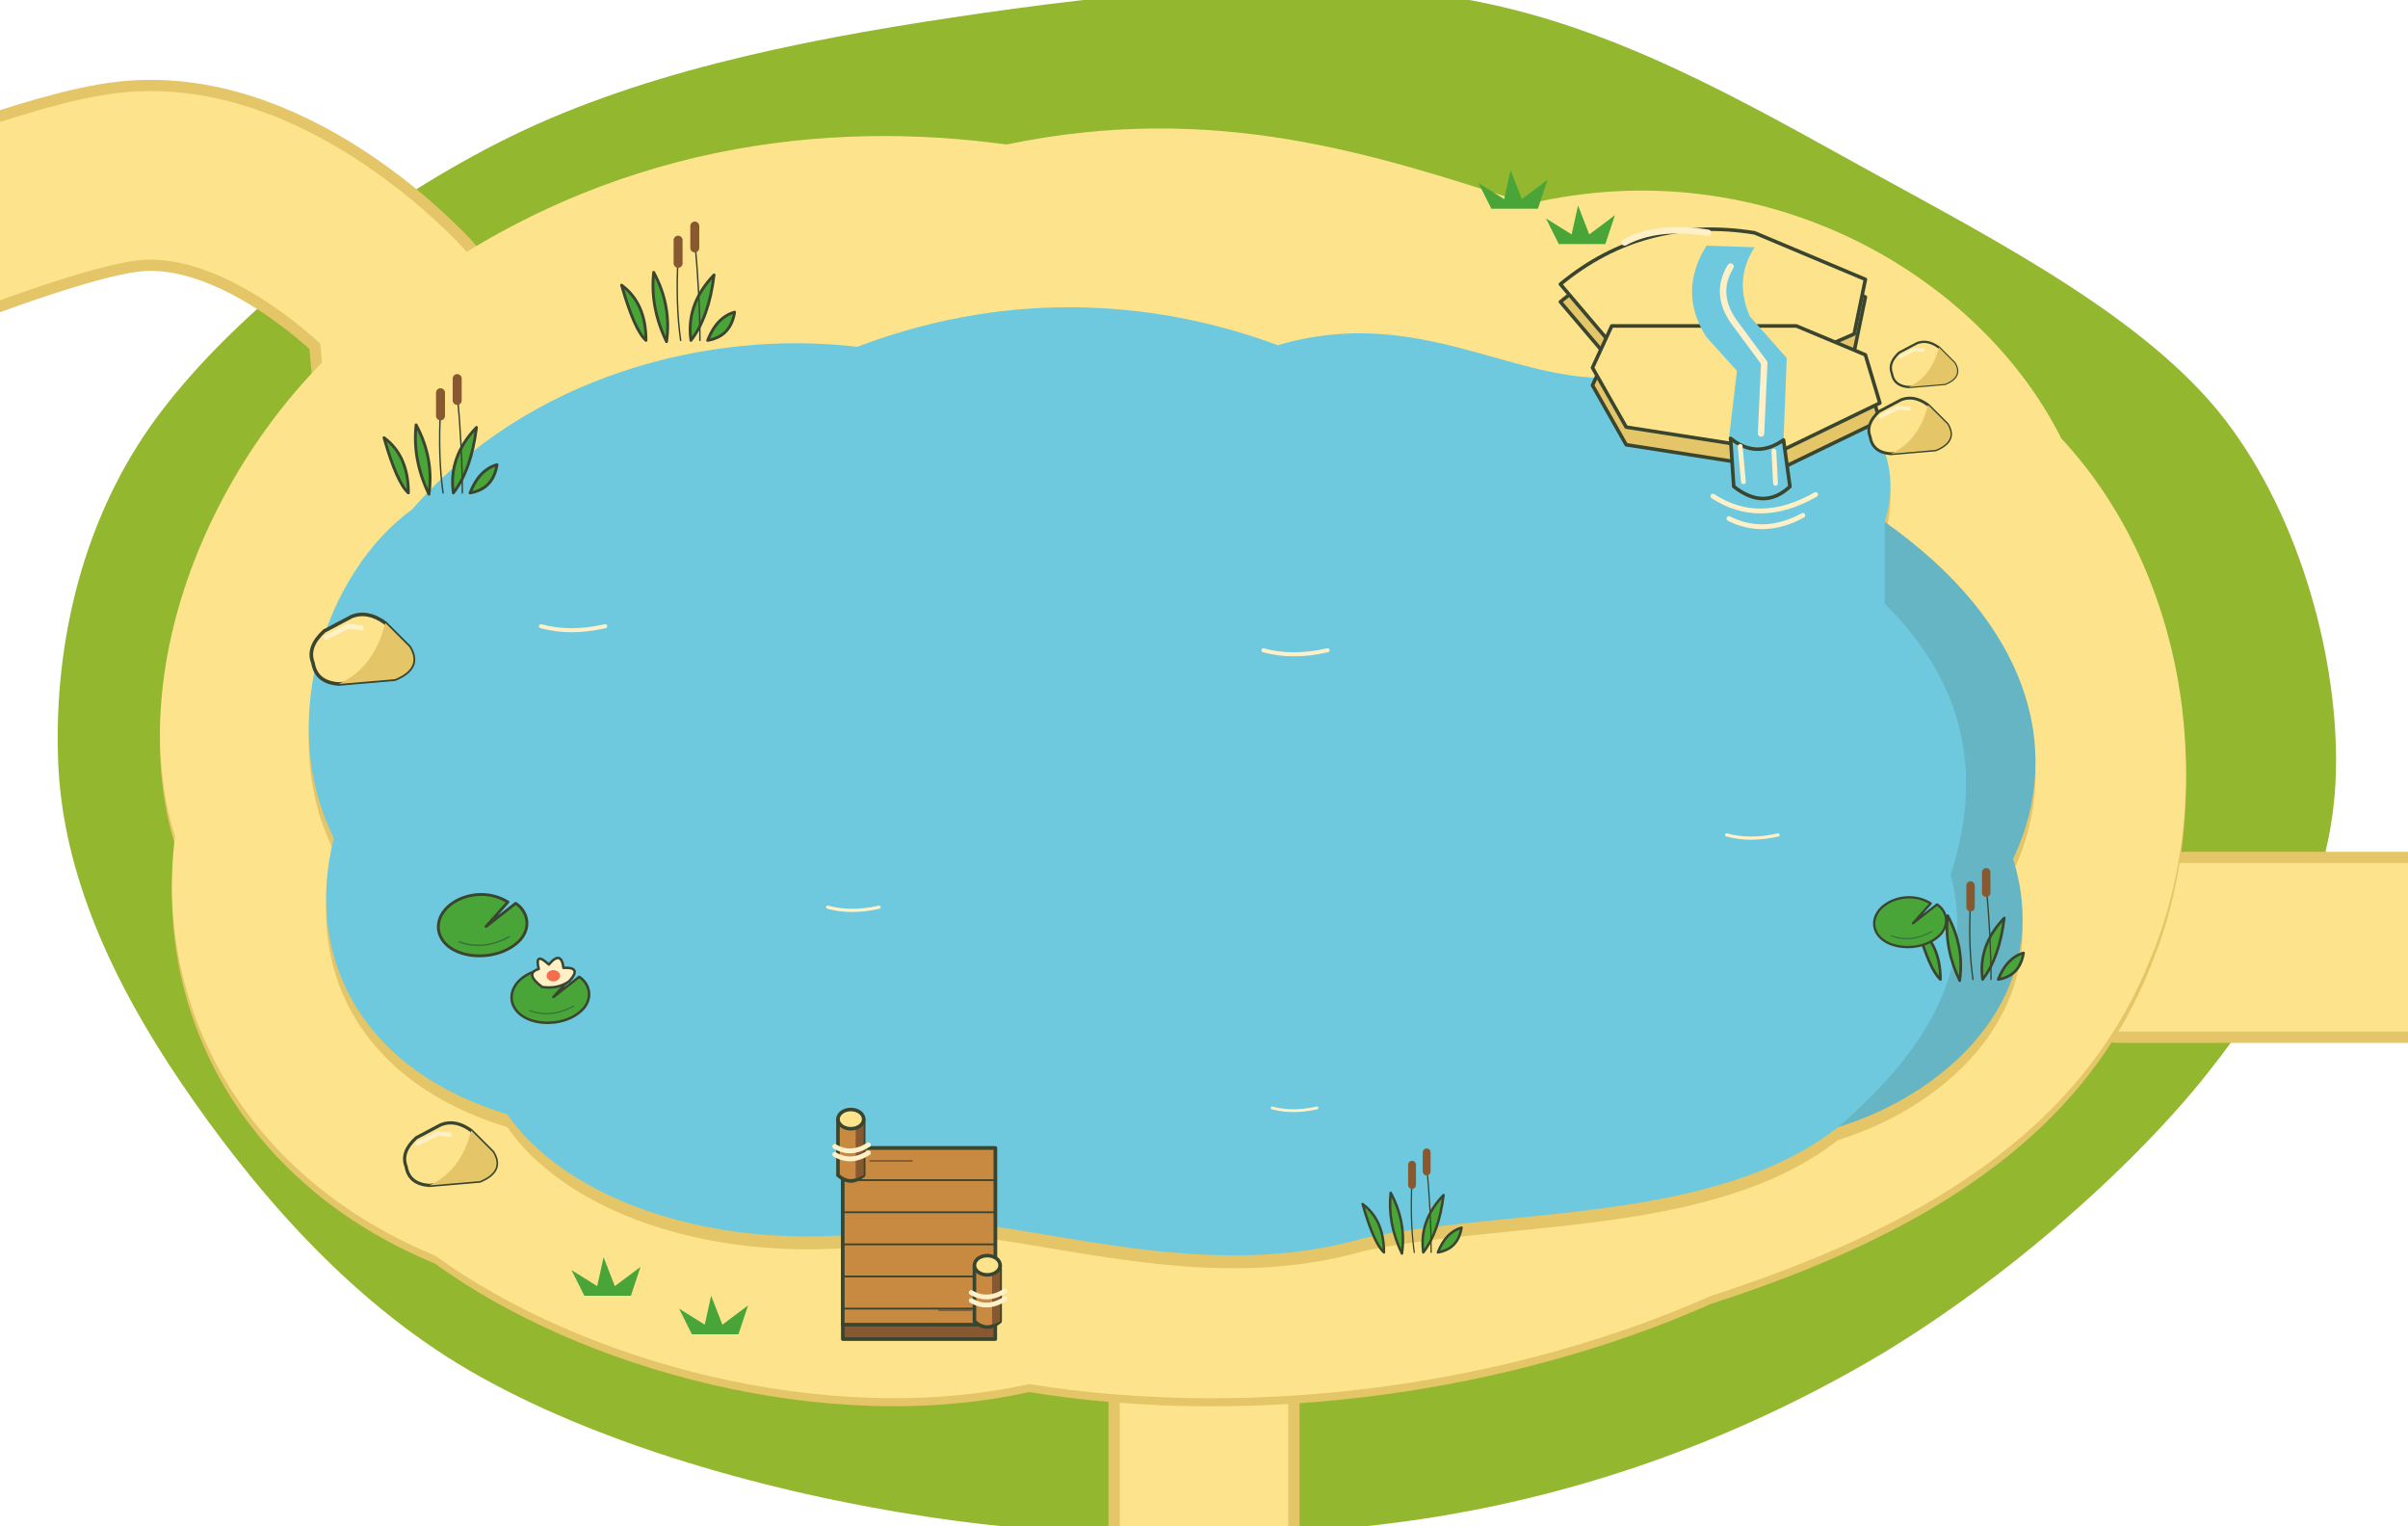
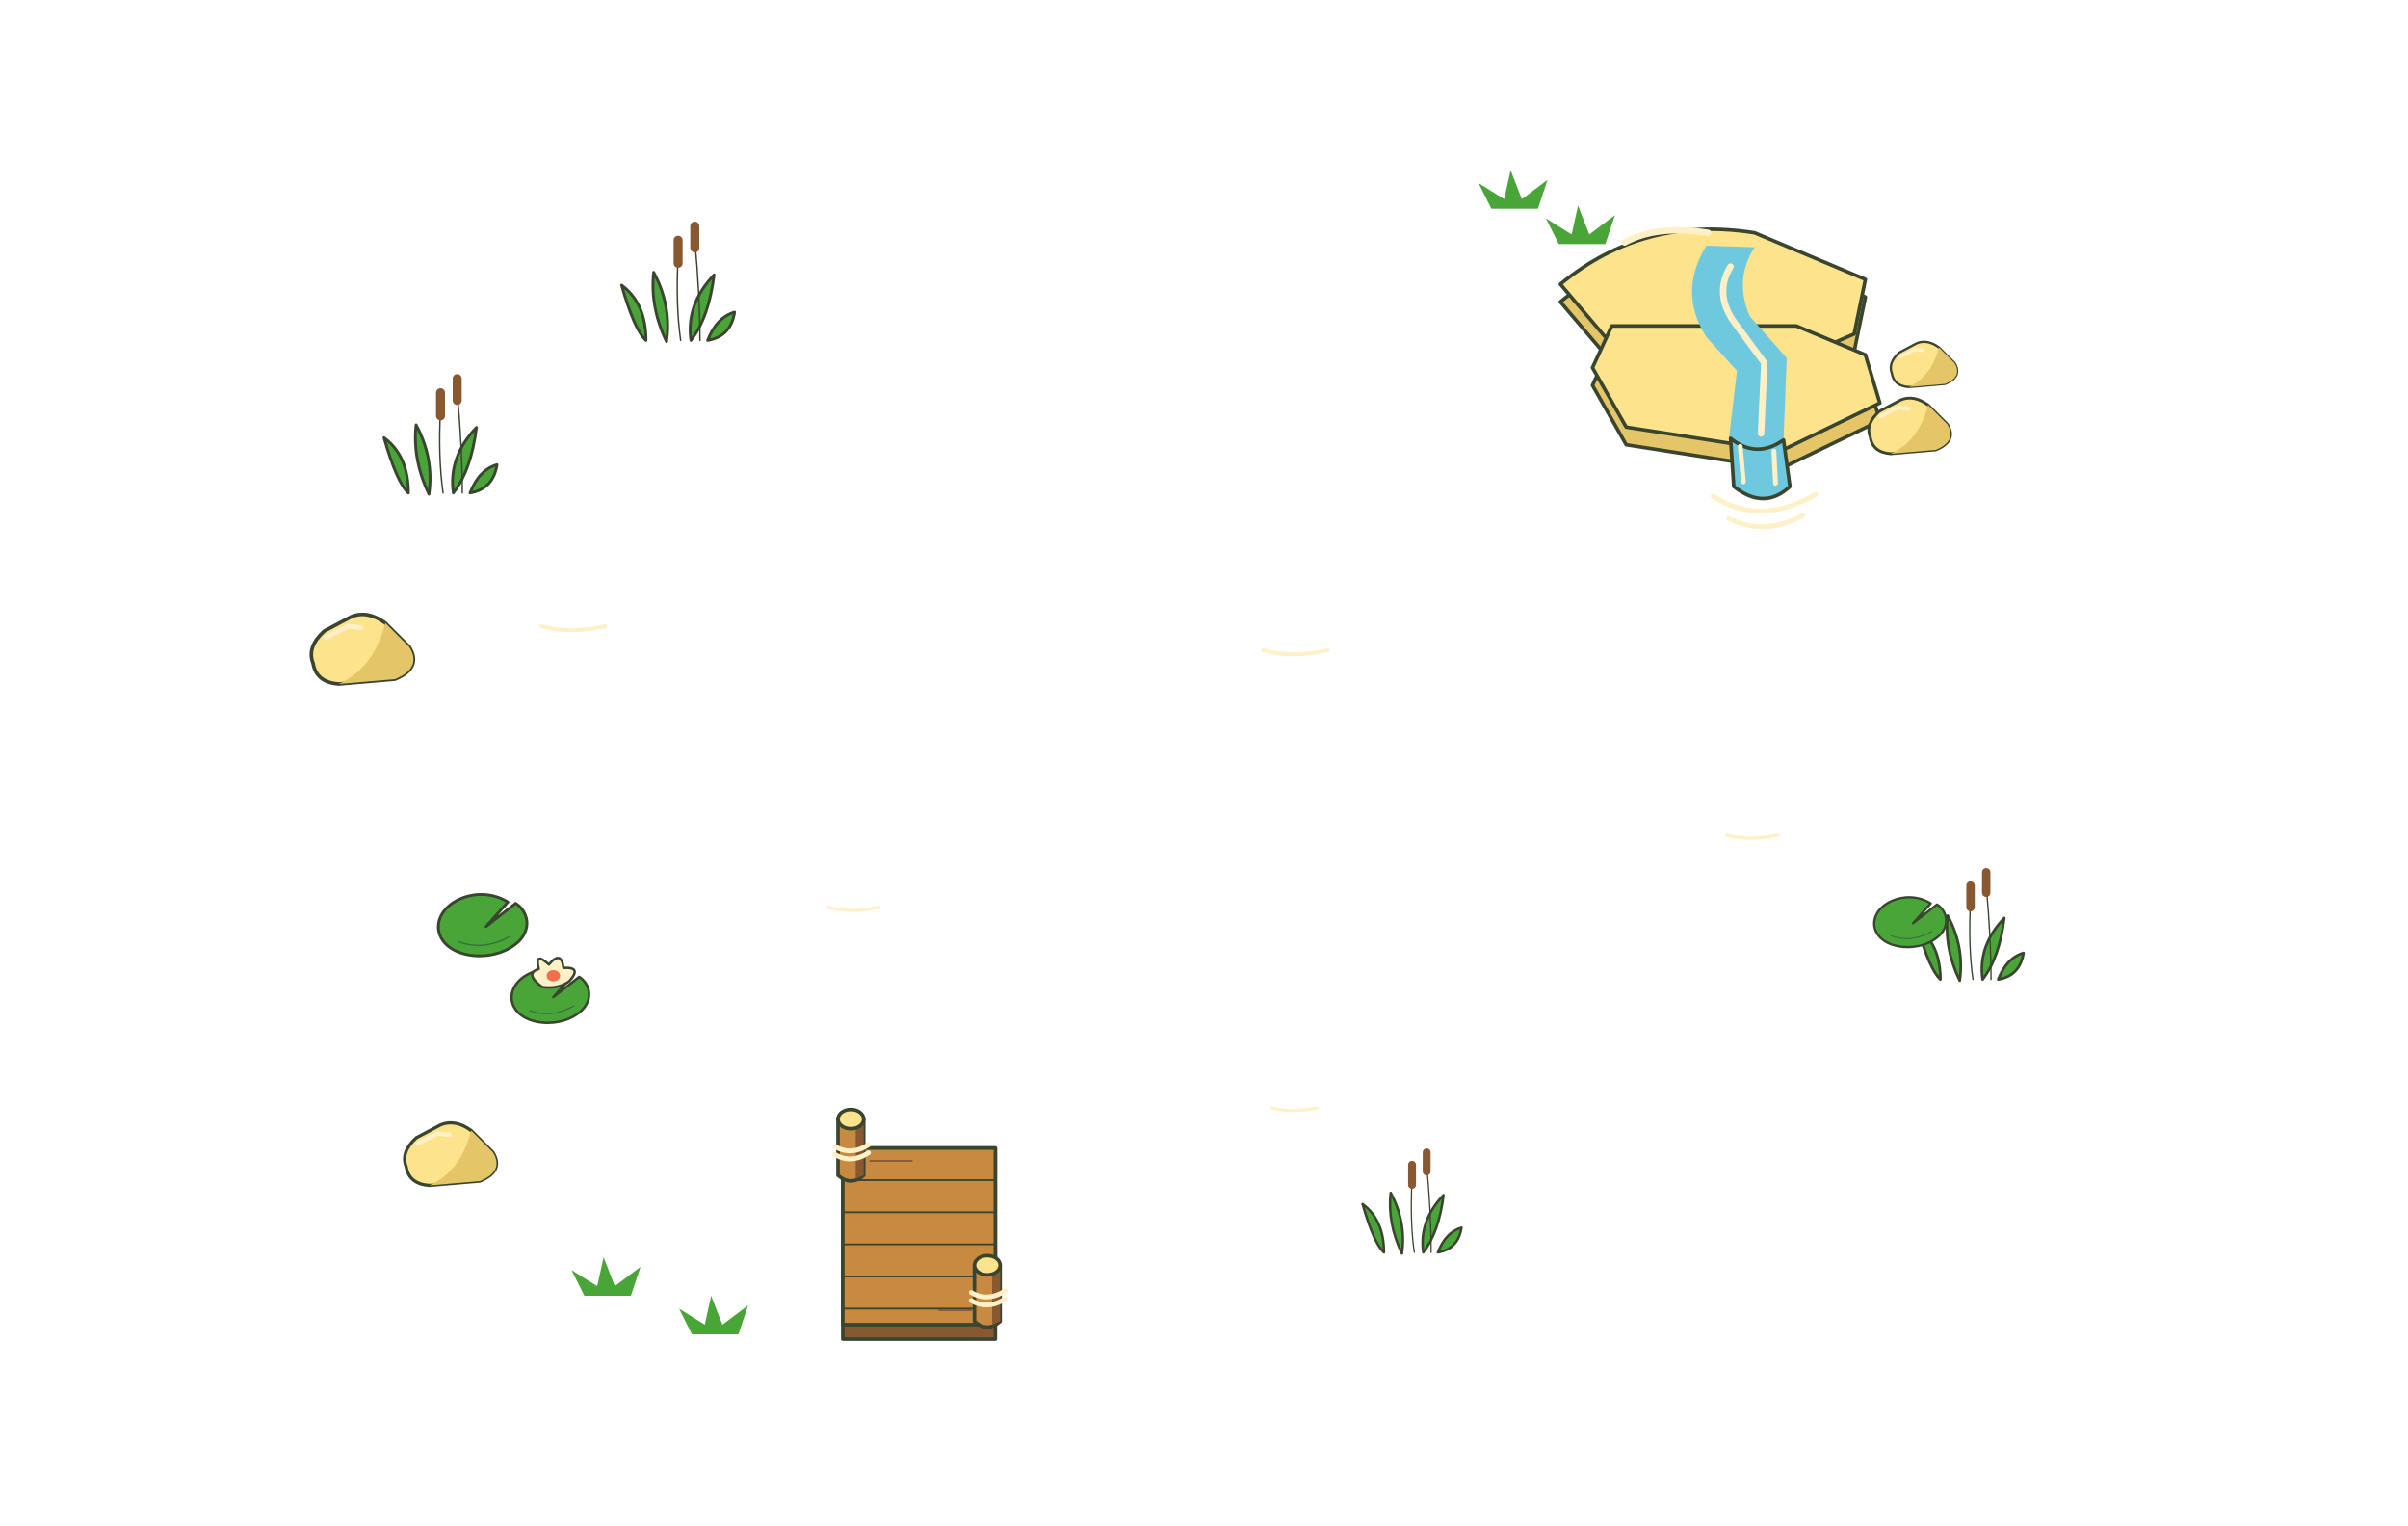
<svg xmlns="http://www.w3.org/2000/svg" viewBox="3400 1050 1500 950" width="1500" height="950" stroke-linecap="round" stroke-linejoin="round">
-   <path d="M 715.09 11.07 C 713.26 79.075 683.453 137.67 634.67 198.98 C 585.887 260.29 502.194 333.005 422.39 378.92 C 342.586 424.835 253.115 458.475 155.85 474.46 C 58.585 490.445 -60.701 489.942 -161.24 474.82 C -261.779 459.698 -369.696 428.804 -447.37 383.7 C -525.044 338.596 -584.564 267.128 -627.28 204.22 C -669.996 141.312 -700.606 74.521 -703.68 6.26 C -706.754 -62.001 -691.514 -140.732 -645.74 -205.34 C -599.966 -269.948 -512.285 -339.088 -429.07 -381.39 C -345.855 -423.692 -246.082 -444.174 -146.45 -459.14 C -46.818 -474.106 73.377 -487.201 168.71 -471.18 C 264.043 -455.159 346.082 -406.683 425.57 -363 C 505.058 -319.317 597.403 -271.406 645.66 -209.06 C 693.917 -146.714 716.92 -56.935 715.09 11.07 Z" transform="translate(4140 1520)" fill="#93B72F" />
  <g transform="translate(4140 1520)">
-     <path d="M-1020-220 C-1020-220-748.336-350.002-660-360 C-571.664-369.998-490-280-490-280 L-480-170" fill="none" stroke="#E4C567" stroke-width="119" />
-     <path d="M-1020-220 C-1020-220-748.336-350.002-660-360 C-571.664-369.998-490-280-490-280 L-480-170" fill="none" stroke="#FDE48C" stroke-width="105" />
-     <path d="M580 120 H760" fill="none" stroke="#E4C567" stroke-width="119" />
-     <path d="M580 120 H760" fill="none" stroke="#FDE48C" stroke-width="105" />
-     <path d="M10 390 V480" fill="none" stroke="#E4C567" stroke-width="119" />
-     <path d="M10 390 V480" fill="none" stroke="#FDE48C" stroke-width="105" />
-     <path d="M-488-282 C-360-377-223-390-113-375 C17-402 116-369 212-338 C361-373 494-292 544-192 C625-105 641 32 600 131 C557 241 453 301 326 342 C202 397 44 420-99 397 C-225 425-378 383-469 317 C-590 267-644 160-631 56 C-666-56-599-208-488-282Z" fill="#E4C567" />
-     <path d="M-488-282 C-360-377-223-390-113-375 C17-402 116-369 212-338 C361-373 494-292 544-192 C625-105 641 32 600 131 C557 241 453 301 326 342 C202 397 44 420-99 397 C-225 425-378 383-469 317 C-590 267-644 160-631 56 C-666-56-599-208-488-282Z" fill="#FDE48C" transform="translate(0 -5)" />
-     <path d="M-483-153 C-411-236-298-265-206-254 C-106-292-14-281 56-255 C144-281 204-230 268-235 Q339-286 402-231 Q449-192 434-145 C522-83 547-5 514 65 C540 148 476 210 405 232 C328 292 202 282 110 301 C17 328-76 297-151 290 C-275 319-384 282-424 224 C-519 195-550 122-532 52 C-568-20-538-113-483-153Z" fill="#E4C567" transform="translate(0 8)" />
-     <path d="M-483-153 C-411-236-298-265-206-254 C-106-292-14-281 56-255 C144-281 204-230 268-235 Q339-286 402-231 Q449-192 434-145 C522-83 547-5 514 65 C540 148 476 210 405 232 C328 292 202 282 110 301 C17 328-76 297-151 290 C-275 319-384 282-424 224 C-519 195-550 122-532 52 C-568-20-538-113-483-153Z" fill="#6EC9DE" />
-     <path d="M434-145 C522-83 547-5 514 65 C540 148 476 210 405 232 Q497 153 475 75 Q507-22 434-94Z" fill="#39452F" fill-opacity=".15" />
    <g transform="translate(330 -252) scale(1)">
      <path d="M-98-30 Q-46-73 23-62 L92-33 85 1 25 27-64 10Z" fill="#E4C567" stroke="#39452F" stroke-width="2.22" />
      <path d="M-98-41 Q-46-84 23-73 L92-44 85-10 25 16-64-1Z" fill="#FDE48C" stroke="#39452F" stroke-width="2.22" />
      <path d="M-58-67 Q-38-78-6-73" fill="none" stroke="#FFF0C7" stroke-width="4" />
      <path d="M-66-4-78 22-57 59 39 74 101 44 92 14 49-4Z" fill="#E4C567" stroke="#39452F" stroke-width="2.22" />
      <path d="M-66-15-78 11-57 48 39 63 101 33 92 3 49-15Z" fill="#FDE48C" stroke="#39452F" stroke-width="2.22" />
      <path d="M-7-65 Q-25-36-7-8 L12 13 7 55 Q20 72 41 56 L43 5 20-21 Q10-44 23-64Z" fill="#6EC9DE" />
      <path d="M8-52 Q-3-34 12-15 L29 8 27 52" fill="none" stroke="#FFF0C7" stroke-width="4" />
      <path d="M8 55 Q24 68 41 56 L45 85 Q29 100 10 85Z" fill="#6EC9DE" stroke="#39452F" stroke-width="2.22" />
      <path d="M14 60 16 82 M35 63 36 83" fill="none" stroke="#FFF0C7" stroke-width="3" />
      <path d="M-3 91 Q26 110 61 90 M7 105 Q29 116 53 103" fill="none" stroke="#FFF0C7" stroke-width="3" />
    </g>
    <g transform="translate(-215 245) scale(1)">
      <path d="M0 0 H95 V119 H0Z" fill="#885931" stroke="#39452F" stroke-width="2.22" />
      <path d="M0 0 H95 V110 H0Z" fill="#C88941" stroke="#39452F" stroke-width="2.22" />
      <path d="M0 20 H95" fill="none" stroke="#39452F" stroke-width="1.11" />
      <path d="M0 40 H95" fill="none" stroke="#39452F" stroke-width="1.11" />
      <path d="M0 60 H95" fill="none" stroke="#39452F" stroke-width="1.11" />
      <path d="M0 80 H95" fill="none" stroke="#39452F" stroke-width="1.11" />
      <path d="M0 100 H95" fill="none" stroke="#39452F" stroke-width="1.11" />
      <path d="M17 8 H43 M60 101 h20" fill="none" stroke="#885931" stroke-width="1.11" />
      <g transform="translate(5 7) scale(1)">
        <path d="M-8-25 8-25 8 10 Q0 17-8 10Z" fill="#C88941" stroke="#39452F" stroke-width="2.22" />
        <path d="M3-25 8-25 8 10 3 12Z" fill="#885931" />
        <ellipse cx="0" cy="-25" rx="8" ry="6" fill="#FDE48C" stroke="#39452F" stroke-width="2.22" />
        <path d="M-10-8 Q0-2 11-9 M-10-3 Q0 3 11-4" fill="none" stroke="#FFF0C7" stroke-width="3" />
      </g>
      <g transform="translate(90 98) scale(1)">
        <path d="M-8-25 8-25 8 10 Q0 17-8 10Z" fill="#C88941" stroke="#39452F" stroke-width="2.22" />
        <path d="M3-25 8-25 8 10 3 12Z" fill="#885931" />
        <ellipse cx="0" cy="-25" rx="8" ry="6" fill="#FDE48C" stroke="#39452F" stroke-width="2.22" />
        <path d="M-10-8 Q0-2 11-9 M-10-3 Q0 3 11-4" fill="none" stroke="#FFF0C7" stroke-width="3" />
      </g>
    </g>
    <g transform="translate(-385 -80) scale(1)">
      <path d="M-18 0 Q0 5 22 0" fill="none" stroke="#FFF0C7" stroke-width="2.5" />
    </g>
    <g transform="translate(-210 95) scale(0.8)">
      <path d="M-18 0 Q0 5 22 0" fill="none" stroke="#FFF0C7" stroke-width="2.5" />
    </g>
    <g transform="translate(65 -65) scale(1)">
      <path d="M-18 0 Q0 5 22 0" fill="none" stroke="#FFF0C7" stroke-width="2.5" />
    </g>
    <g transform="translate(350 50) scale(0.8)">
      <path d="M-18 0 Q0 5 22 0" fill="none" stroke="#FFF0C7" stroke-width="2.5" />
    </g>
    <g transform="translate(65 220) scale(0.7)">
      <path d="M-18 0 Q0 5 22 0" fill="none" stroke="#FFF0C7" stroke-width="2.5" />
    </g>
    <g transform="translate(-464 -163) scale(0.8)">
      <path d="M-27 0 Q-27-29-46-43 Q-36-8-27 0 M-11 1 Q-24-26-21-53 Q-7-27-11 1 M8 0 Q4-28 26-51 Q22-18 8 0 M21 0 Q28-18 42-22 Q39-3 21 0" fill="#4AA539" stroke="#39452F" stroke-width="2.22" />
      <path d="M0 0 Q-4-28-2-65 M15 0 Q15-35 11-78" fill="none" stroke="#39452F" stroke-width="1.11" />
      <path d="M-2-60-2-78 M11-72 11-89" fill="none" stroke="#885931" stroke-width="7" />
    </g>
    <g transform="translate(-316 -258) scale(0.8)">
      <path d="M-27 0 Q-27-29-46-43 Q-36-8-27 0 M-11 1 Q-24-26-21-53 Q-7-27-11 1 M8 0 Q4-28 26-51 Q22-18 8 0 M21 0 Q28-18 42-22 Q39-3 21 0" fill="#4AA539" stroke="#39452F" stroke-width="2.22" />
      <path d="M0 0 Q-4-28-2-65 M15 0 Q15-35 11-78" fill="none" stroke="#39452F" stroke-width="1.11" />
      <path d="M-2-60-2-78 M11-72 11-89" fill="none" stroke="#885931" stroke-width="7" />
    </g>
    <g transform="translate(489 140) scale(0.75)">
      <path d="M-27 0 Q-27-29-46-43 Q-36-8-27 0 M-11 1 Q-24-26-21-53 Q-7-27-11 1 M8 0 Q4-28 26-51 Q22-18 8 0 M21 0 Q28-18 42-22 Q39-3 21 0" fill="#4AA539" stroke="#39452F" stroke-width="2.22" />
      <path d="M0 0 Q-4-28-2-65 M15 0 Q15-35 11-78" fill="none" stroke="#39452F" stroke-width="1.11" />
      <path d="M-2-60-2-78 M11-72 11-89" fill="none" stroke="#885931" stroke-width="7" />
    </g>
    <g transform="translate(141 310) scale(0.7)">
      <path d="M-27 0 Q-27-29-46-43 Q-36-8-27 0 M-11 1 Q-24-26-21-53 Q-7-27-11 1 M8 0 Q4-28 26-51 Q22-18 8 0 M21 0 Q28-18 42-22 Q39-3 21 0" fill="#4AA539" stroke="#39452F" stroke-width="2.22" />
      <path d="M0 0 Q-4-28-2-65 M15 0 Q15-35 11-78" fill="none" stroke="#39452F" stroke-width="1.11" />
      <path d="M-2-60-2-78 M11-72 11-89" fill="none" stroke="#885931" stroke-width="7" />
    </g>
    <g transform="translate(-515 -61) scale(1)">
      <path d="M-30 4 Q-34-6-23-16 L-6-25 Q4-29 15-21 L30-6 Q38 7 21 14 L-14 17 Q-28 16-30 4Z" fill="#FDE48C" stroke="#39452F" stroke-width="2.22" />
      <path d="M15-21 30-6 Q38 7 21 14 L-14 17 Q8 7 15-21Z" fill="#E4C567" />
      <path d="M-22-12-8-19 0-18" fill="none" stroke="#FFF0C7" stroke-width="3" />
    </g>
    <g transform="translate(449 -201) scale(0.8)">
      <path d="M-30 4 Q-34-6-23-16 L-6-25 Q4-29 15-21 L30-6 Q38 7 21 14 L-14 17 Q-28 16-30 4Z" fill="#FDE48C" stroke="#39452F" stroke-width="2.22" />
      <path d="M15-21 30-6 Q38 7 21 14 L-14 17 Q8 7 15-21Z" fill="#E4C567" />
      <path d="M-22-12-8-19 0-18" fill="none" stroke="#FFF0C7" stroke-width="3" />
    </g>
    <g transform="translate(458 -240) scale(0.65)">
      <path d="M-30 4 Q-34-6-23-16 L-6-25 Q4-29 15-21 L30-6 Q38 7 21 14 L-14 17 Q-28 16-30 4Z" fill="#FDE48C" stroke="#39452F" stroke-width="2.22" />
      <path d="M15-21 30-6 Q38 7 21 14 L-14 17 Q8 7 15-21Z" fill="#E4C567" />
      <path d="M-22-12-8-19 0-18" fill="none" stroke="#FFF0C7" stroke-width="3" />
    </g>
    <g transform="translate(-460 253) scale(0.9)">
      <path d="M-30 4 Q-34-6-23-16 L-6-25 Q4-29 15-21 L30-6 Q38 7 21 14 L-14 17 Q-28 16-30 4Z" fill="#FDE48C" stroke="#39452F" stroke-width="2.22" />
      <path d="M15-21 30-6 Q38 7 21 14 L-14 17 Q8 7 15-21Z" fill="#E4C567" />
      <path d="M-22-12-8-19 0-18" fill="none" stroke="#FFF0C7" stroke-width="3" />
    </g>
    <g transform="translate(-438 107) scale(0.8)">
      <path d="M1 0 18-19 C-6-34-39-18-36 3 C-32 26 10 30 28 10 C37-1 32-13 24-18Z" fill="#4AA539" stroke="#39452F" stroke-width="2.22" />
      <path d="M-20 12 Q-1 19 19 8" fill="none" stroke="#32733C" stroke-width="1.11" />
    </g>
    <g transform="translate(-396 151) scale(0.7)">
      <path d="M1 0 18-19 C-6-34-39-18-36 3 C-32 26 10 30 28 10 C37-1 32-13 24-18Z" fill="#4AA539" stroke="#39452F" stroke-width="2.22" />
      <path d="M-20 12 Q-1 19 19 8" fill="none" stroke="#32733C" stroke-width="1.11" />
      <path d="M-9-9 Q-25-21-12-25 Q-16-41-3-29 Q8-42 10-26 Q27-27 15-14 Q5-7-9-9Z" fill="#FFF0C7" stroke="#39452F" stroke-width="2.22" />
      <ellipse cx="1" cy="-19" rx="6" ry="5" fill="#F36E4D" />
    </g>
    <g transform="translate(451 105) scale(0.65)">
      <path d="M1 0 18-19 C-6-34-39-18-36 3 C-32 26 10 30 28 10 C37-1 32-13 24-18Z" fill="#4AA539" stroke="#39452F" stroke-width="2.22" />
      <path d="M-20 12 Q-1 19 19 8" fill="none" stroke="#32733C" stroke-width="1.11" />
    </g>
    <g transform="translate(205 -340) scale(1)">
      <path d="M-16 0-24-16-8-6-4-24 3-6 19-18 13 0Z" fill="#4AA539" />
    </g>
    <g transform="translate(247 -318) scale(1)">
      <path d="M-16 0-24-16-8-6-4-24 3-6 19-18 13 0Z" fill="#4AA539" />
    </g>
    <g transform="translate(-360 337) scale(1)">
      <path d="M-16 0-24-16-8-6-4-24 3-6 19-18 13 0Z" fill="#4AA539" />
    </g>
    <g transform="translate(-293 361) scale(1)">
      <path d="M-16 0-24-16-8-6-4-24 3-6 19-18 13 0Z" fill="#4AA539" />
    </g>
  </g>
</svg>
